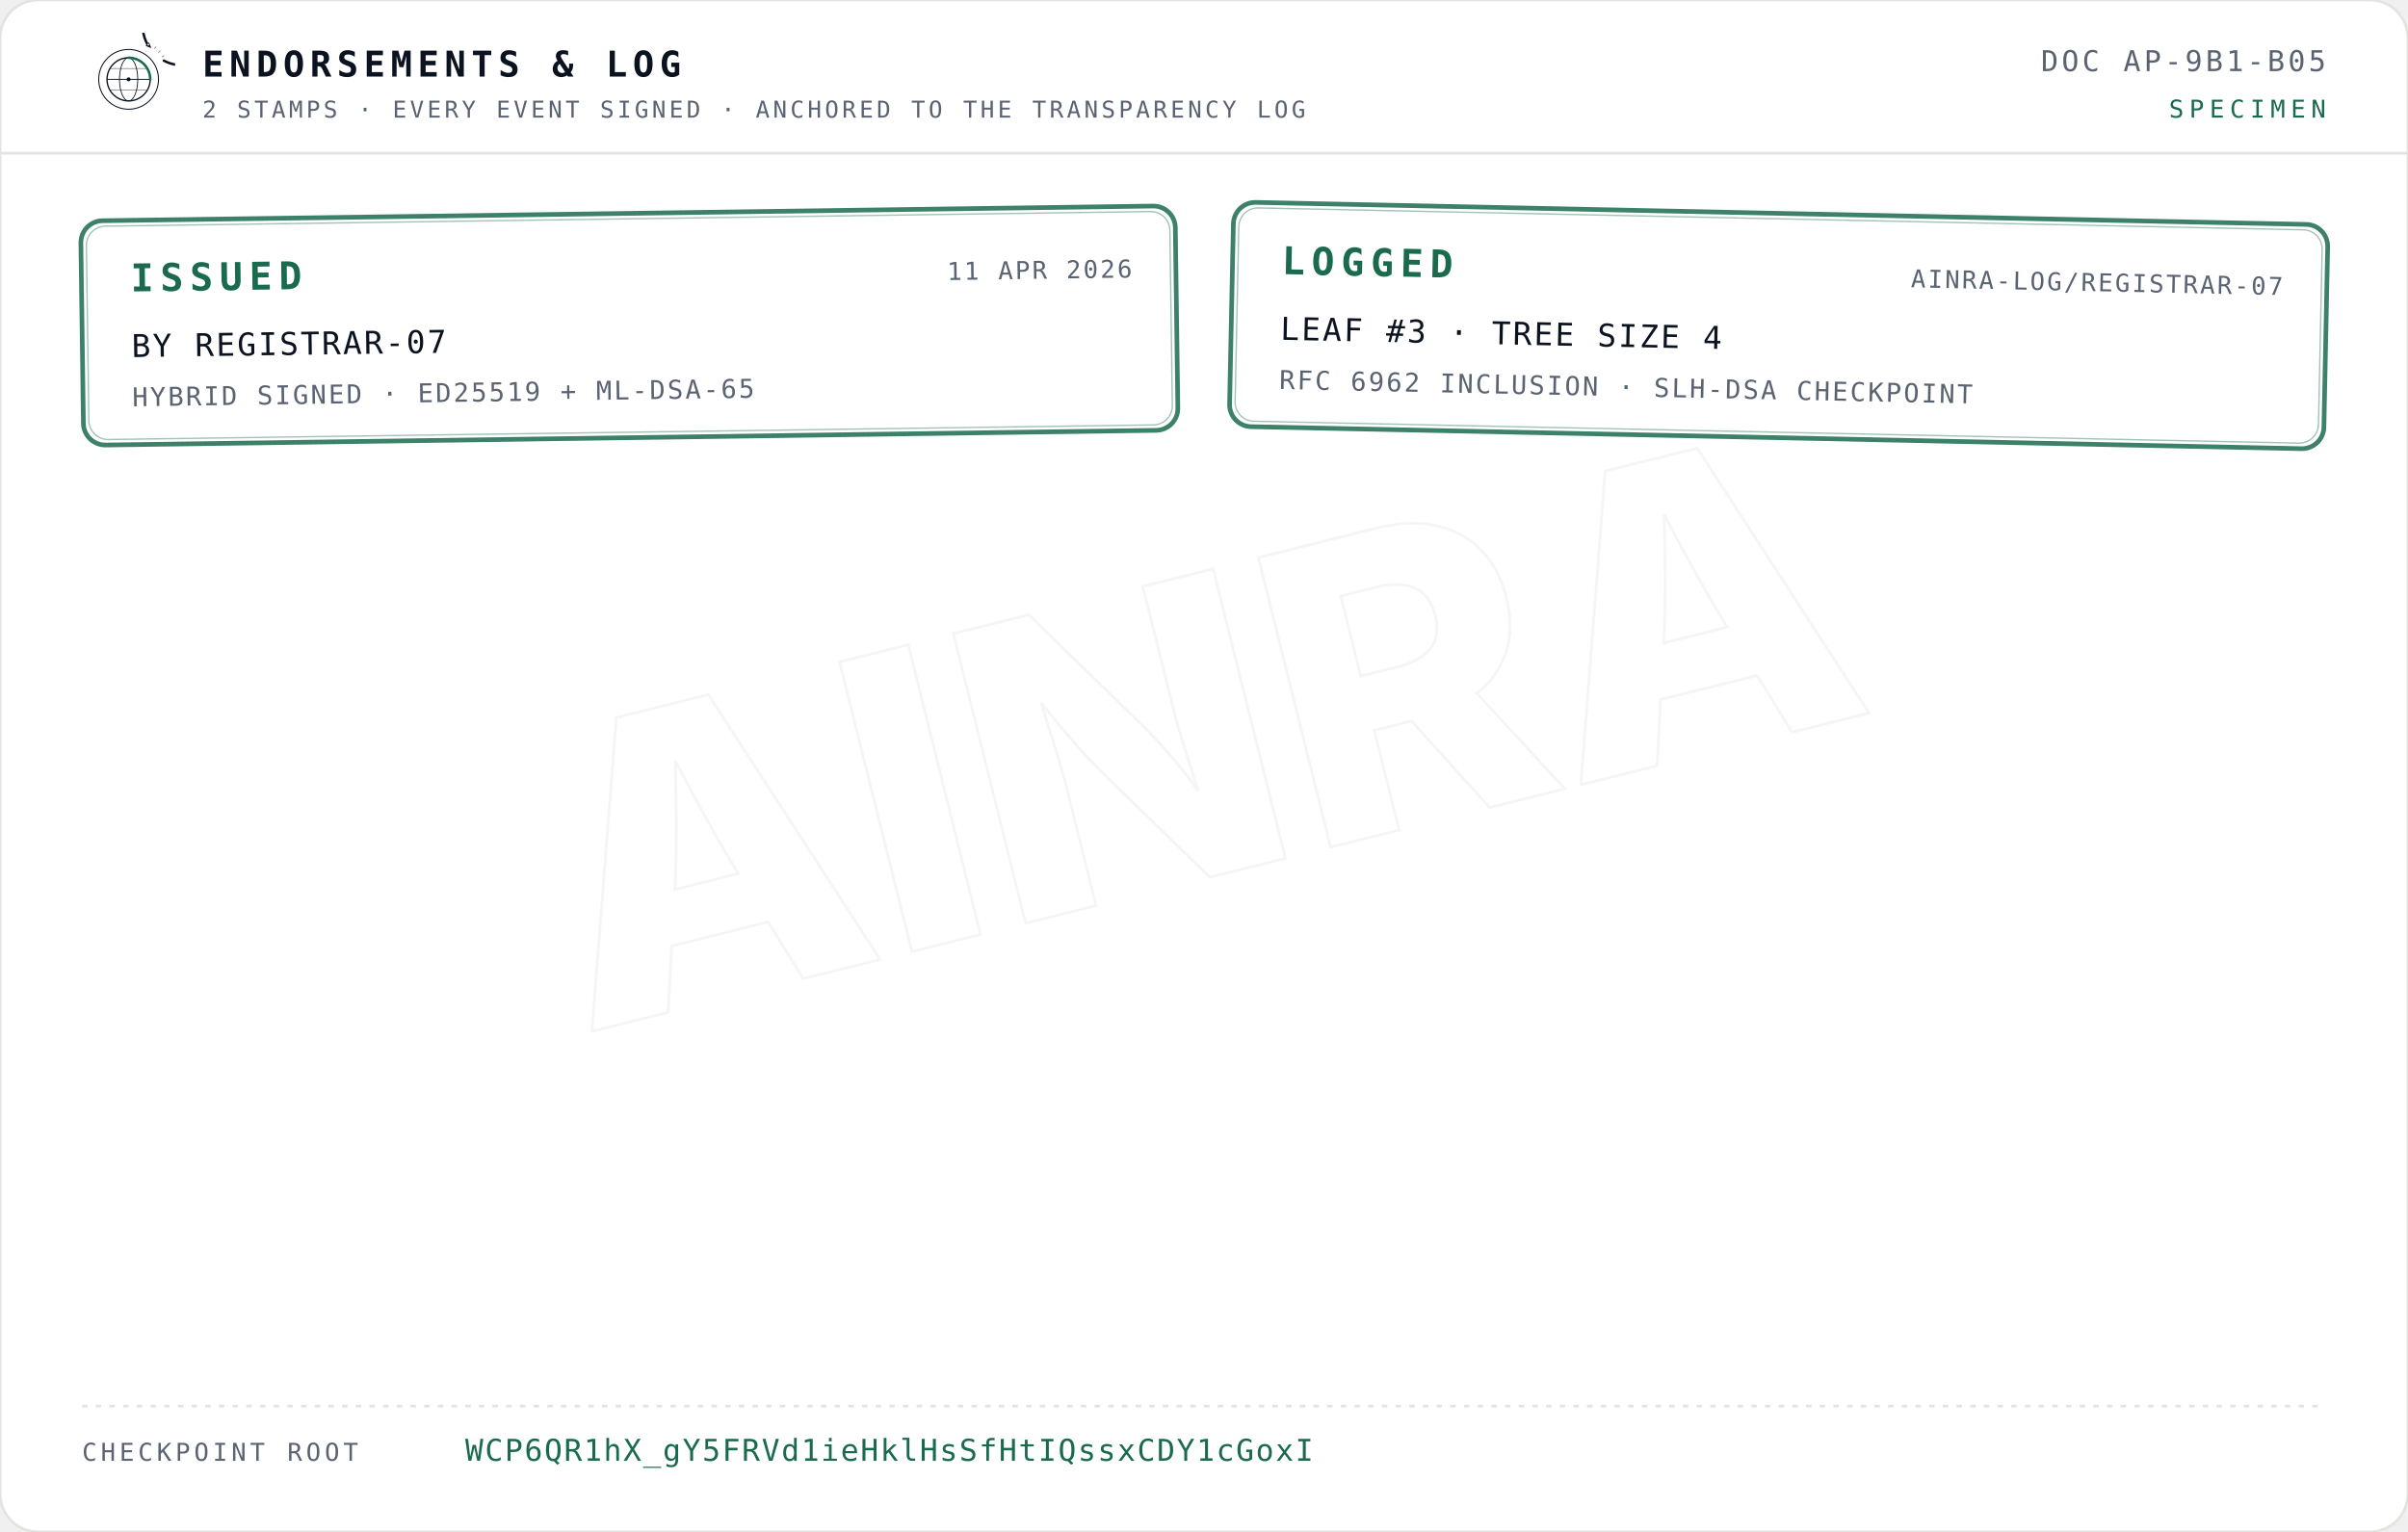
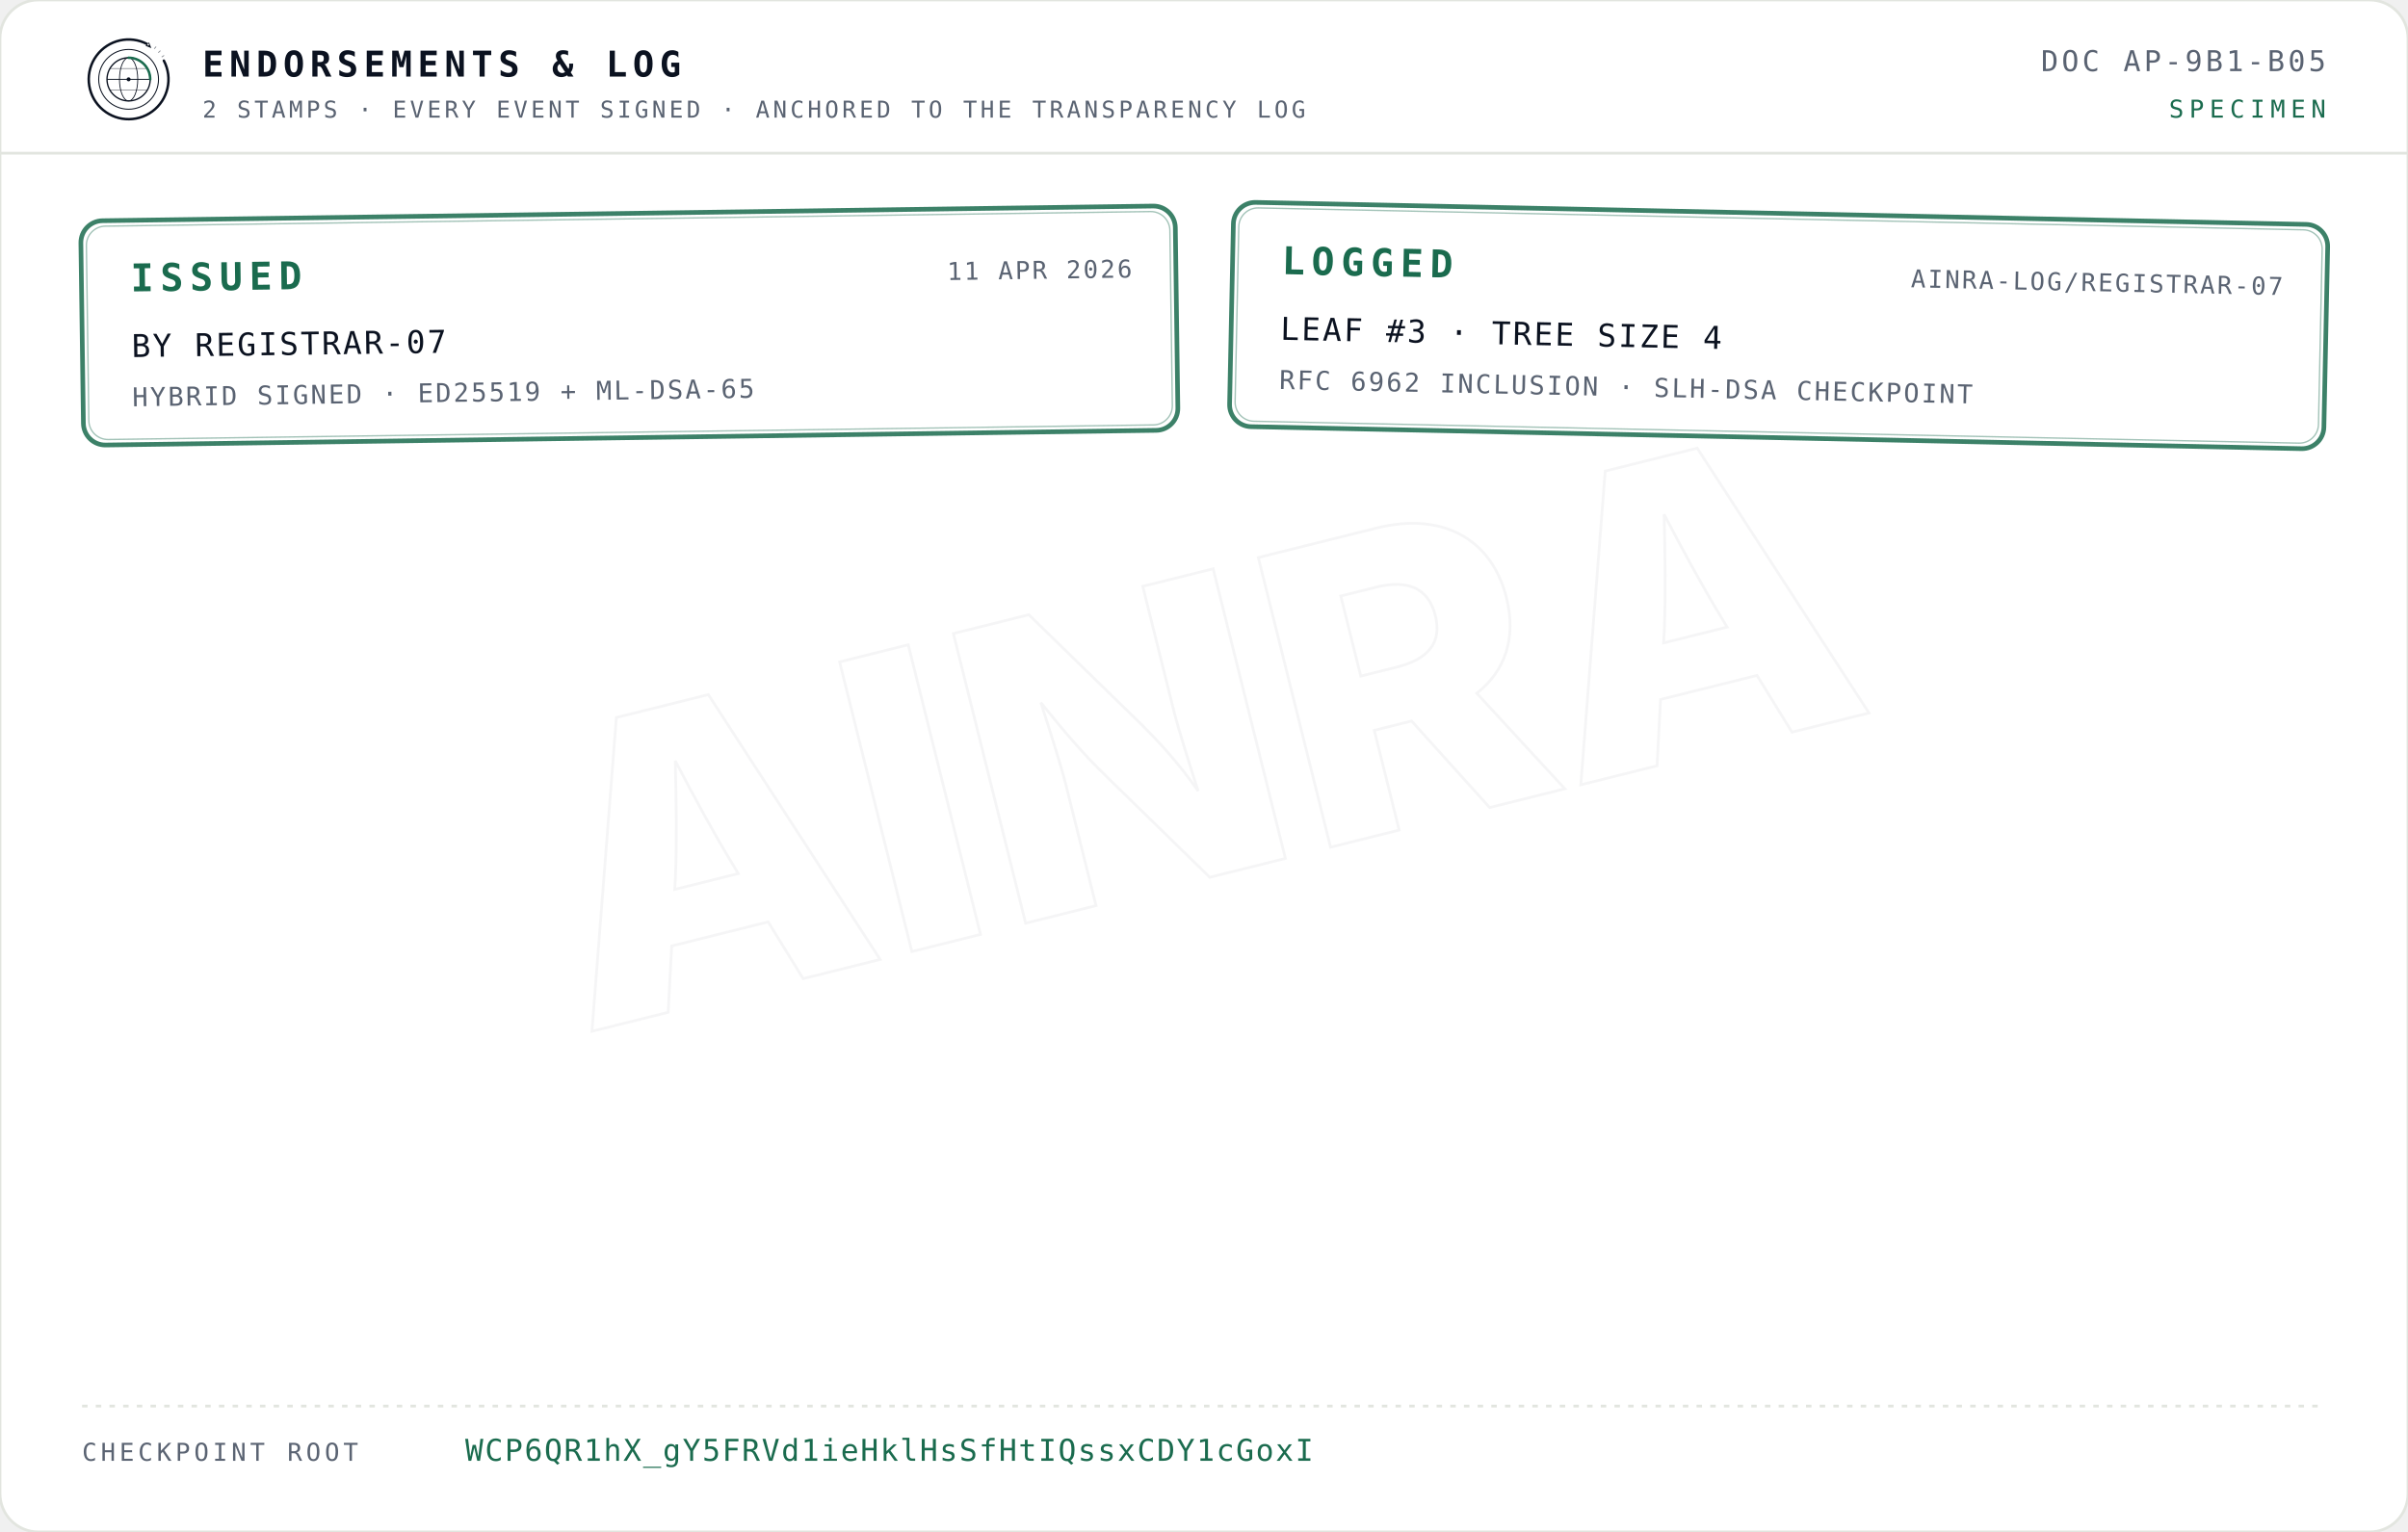
<svg xmlns="http://www.w3.org/2000/svg" viewBox="0 0 880 560" width="704" height="448" font-family="'B612 Mono',ui-monospace,monospace">
  <defs>
    <g id="ainra-sigil">
-       <path d="M 98.4 33.5 A 48 48 0 1 0 78.5 13.6" fill="none" stroke="#0B1220" stroke-width="3" stroke-linecap="round" />
+       <path d="M 98.4 33.5 A 48 48 0 1 1 78.5 13.6" fill="none" stroke="#0B1220" stroke-width="3" stroke-linecap="round" />
      <path d="M 95.8 29.2 L 98.7 27.2 M 91.7 23.9 L 94.3 21.5 M 86.9 19.2 L 89.1 16.6" stroke="#0B1220" stroke-width="1" opacity=".5" />
      <path d="M 80.6 11.5 L 83.4 18.5 L 76.4 15.7 Z" fill="#0B1220" />
      <circle cx="79.6" cy="14.2" r="1.1" fill="#F5F6F3" />
      <circle cx="56" cy="56" r="36" stroke="#0B1220" stroke-width="1.2" fill="none" />
      <circle cx="56" cy="56" r="26" stroke="#0B1220" stroke-width="1.6" fill="none" />
      <ellipse cx="56" cy="56" rx="11" ry="26" stroke="#0B1220" stroke-width="1" fill="none" />
      <line x1="30" y1="56" x2="82" y2="56" stroke="#0B1220" stroke-width="1.1" />
      <path d="M33.5 43 h45 M33.5 69 h45" stroke="#0B1220" stroke-width="0.8" opacity="0.6" />
      <path d="M56 30 a26 26 0 0 1 26 26" stroke="#1A6B4E" stroke-width="3" stroke-linecap="round" fill="none" />
      <circle cx="56" cy="56" r="2.4" fill="#0B1220" />
    </g>
    <g id="ainra-sigil-lt">
-       <path d="M 98.4 33.5 A 48 48 0 1 0 78.5 13.6" fill="none" stroke="#E7EAF0" stroke-width="3" stroke-linecap="round" />
+       <path d="M 98.4 33.5 A 48 48 0 1 1 78.5 13.6" fill="none" stroke="#E7EAF0" stroke-width="3" stroke-linecap="round" />
      <path d="M 95.8 29.2 L 98.7 27.2 M 91.7 23.9 L 94.3 21.5 M 86.9 19.2 L 89.1 16.6" stroke="#E7EAF0" stroke-width="1" opacity=".5" />
      <path d="M 80.6 11.5 L 83.4 18.5 L 76.4 15.7 Z" fill="#E7EAF0" />
      <circle cx="79.6" cy="14.2" r="1.1" fill="#0B1220" />
      <circle cx="56" cy="56" r="36" stroke="#E7EAF0" stroke-width="1.2" fill="none" />
      <circle cx="56" cy="56" r="26" stroke="#E7EAF0" stroke-width="1.6" fill="none" />
      <ellipse cx="56" cy="56" rx="11" ry="26" stroke="#E7EAF0" stroke-width="1" fill="none" />
      <line x1="30" y1="56" x2="82" y2="56" stroke="#E7EAF0" stroke-width="1.1" />
      <path d="M33.5 43 h45 M33.5 69 h45" stroke="#E7EAF0" stroke-width="0.8" opacity="0.6" />
      <path d="M56 30 a26 26 0 0 1 26 26" stroke="#57C08F" stroke-width="3" stroke-linecap="round" fill="none" />
      <circle cx="56" cy="56" r="2.4" fill="#E7EAF0" />
    </g>
  </defs>
  <rect x="0" y="0" width="880" height="560" rx="14" fill="#FFFFFF" stroke="#E2E5DF" />
  <text x="440" y="320" text-anchor="middle" font-family="'Bricolage Grotesque','Inter',sans-serif" font-weight="800" font-size="150" fill="none" stroke="#0B1220" stroke-opacity="0.04" transform="rotate(-14 440 280)">AINRA</text>
  <line x1="0" y1="56" x2="880" y2="56" stroke="#E2E5DF" />
  <svg x="30" y="12" width="34" height="34" viewBox="0 0 112 112">
    <use href="#ainra-sigil" />
  </svg>
  <text x="74" y="28" font-weight="700" font-size="13" letter-spacing="2" fill="#0B1220">ENDORSEMENTS &amp; LOG</text>
  <text x="74" y="43" font-size="8.5" letter-spacing="1.2" fill="#5A6372">2 STAMPS · EVERY EVENT SIGNED · ANCHORED TO THE TRANSPARENCY LOG</text>
  <text x="850" y="26" text-anchor="end" font-size="10.5" letter-spacing="1.2" fill="#5A6372">DOC AP-9B1-B05</text>
  <text x="850" y="43" text-anchor="end" font-size="9" letter-spacing="2" fill="#1A6B4E">SPECIMEN</text>
  <g transform="rotate(-0.8 230 119)">
    <rect x="30" y="78" width="400" height="82" rx="8" fill="none" stroke="#1A6B4E" stroke-width="1.7" stroke-opacity="0.85" />
    <rect x="32" y="80" width="396" height="78" rx="7" fill="none" stroke="#1A6B4E" stroke-width="0.5" stroke-opacity="0.4" />
    <text x="48" y="104" font-size="14" font-weight="700" letter-spacing="2.4" fill="#1A6B4E">ISSUED</text>
    <text x="414" y="104" text-anchor="end" font-size="9" letter-spacing="0.8" fill="#5A6372">11 APR 2026</text>
    <text x="48" y="128" font-size="11.5" letter-spacing="0.8" fill="#0B1220">BY REGISTRAR-07</text>
    <text x="48" y="146" font-size="9.5" letter-spacing="0.8" fill="#5A6372">HYBRID SIGNED · ED25519 + ML-DSA-65</text>
  </g>
  <g transform="rotate(1.2 650 119)">
    <rect x="450" y="78" width="400" height="82" rx="8" fill="none" stroke="#1A6B4E" stroke-width="1.7" stroke-opacity="0.85" />
    <rect x="452" y="80" width="396" height="78" rx="7" fill="none" stroke="#1A6B4E" stroke-width="0.5" stroke-opacity="0.4" />
    <text x="468" y="104" font-size="14" font-weight="700" letter-spacing="2.4" fill="#1A6B4E">LOGGED</text>
    <text x="834" y="104" text-anchor="end" font-size="9" letter-spacing="0.8" fill="#5A6372">AINRA-LOG/REGISTRAR-07</text>
    <text x="468" y="128" font-size="11.5" letter-spacing="0.8" fill="#0B1220">LEAF #3 · TREE SIZE 4</text>
    <text x="468" y="146" font-size="9.5" letter-spacing="0.8" fill="#5A6372">RFC 6962 INCLUSION · SLH-DSA CHECKPOINT</text>
  </g>
  <line x1="30" y1="514" x2="850" y2="514" stroke="#E2E5DF" stroke-dasharray="2 3" />
  <text x="30" y="534" font-size="9" letter-spacing="1.4" fill="#5A6372">CHECKPOINT ROOT</text>
  <text x="170" y="534" font-size="11" letter-spacing="0.6" fill="#1A6B4E">WCP6QR1hX_gY5FRVd1ieHklHsSfHtIQssxCDY1cGoxI</text>
</svg>
